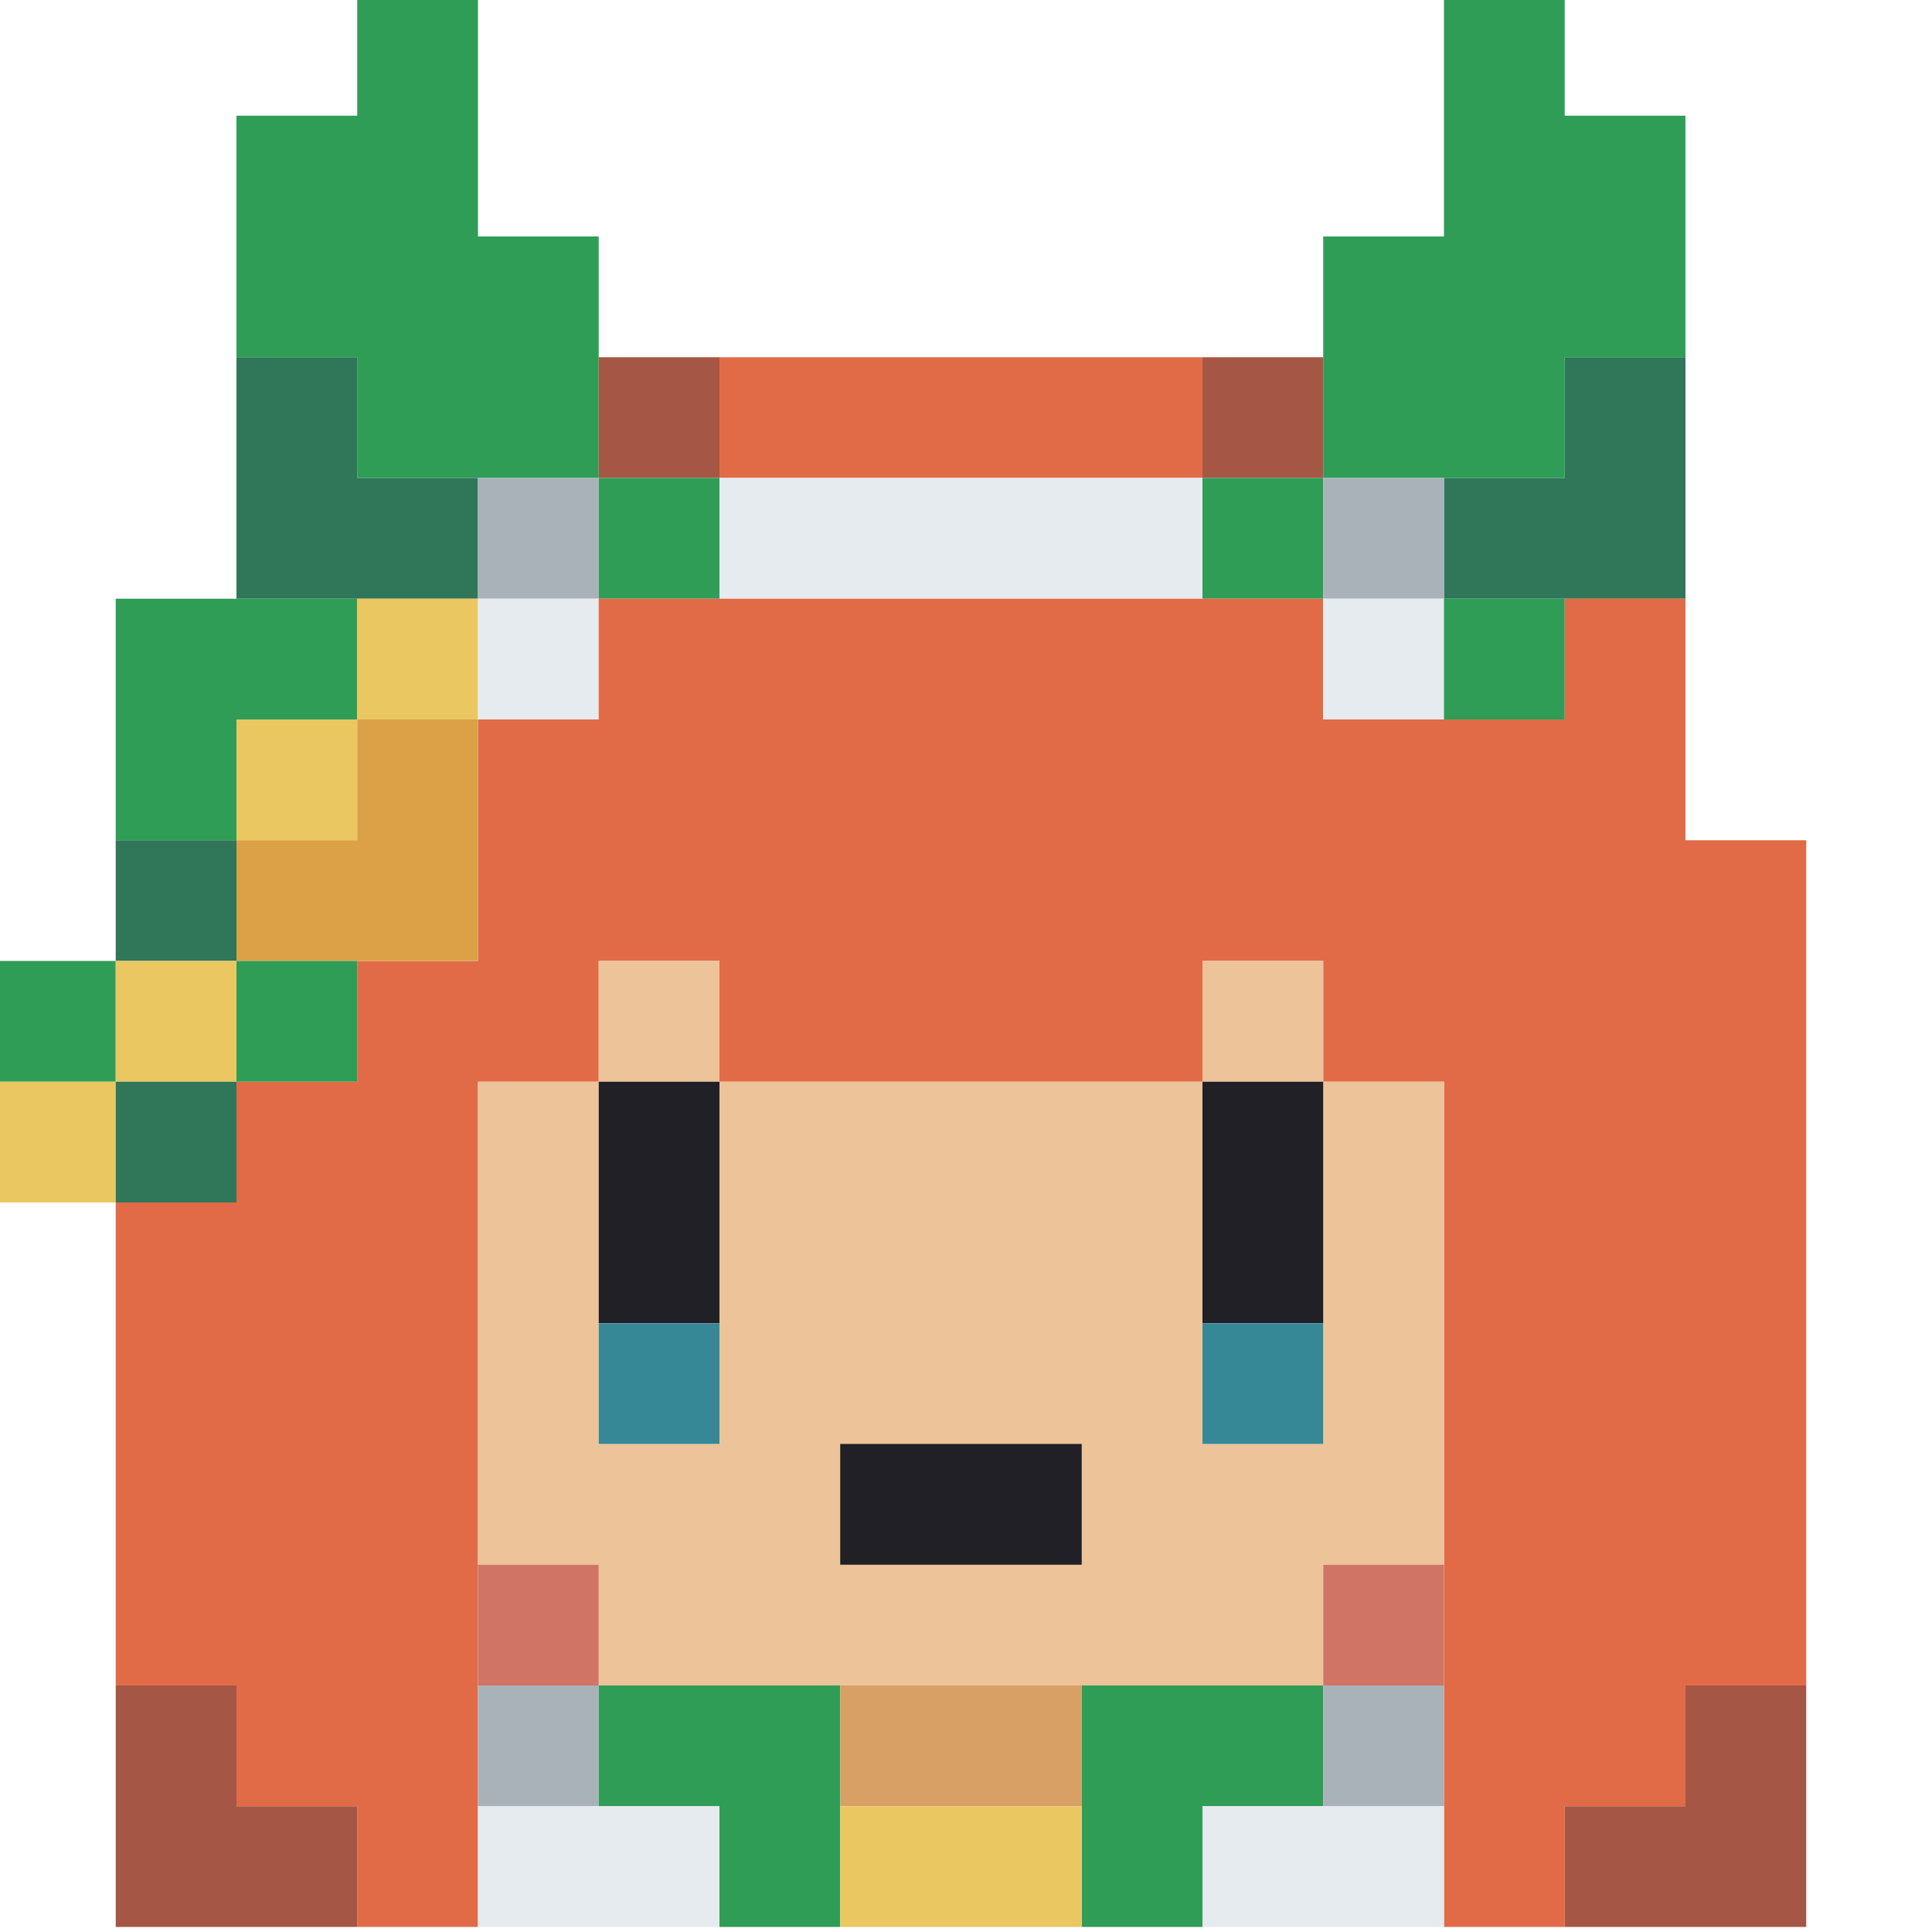
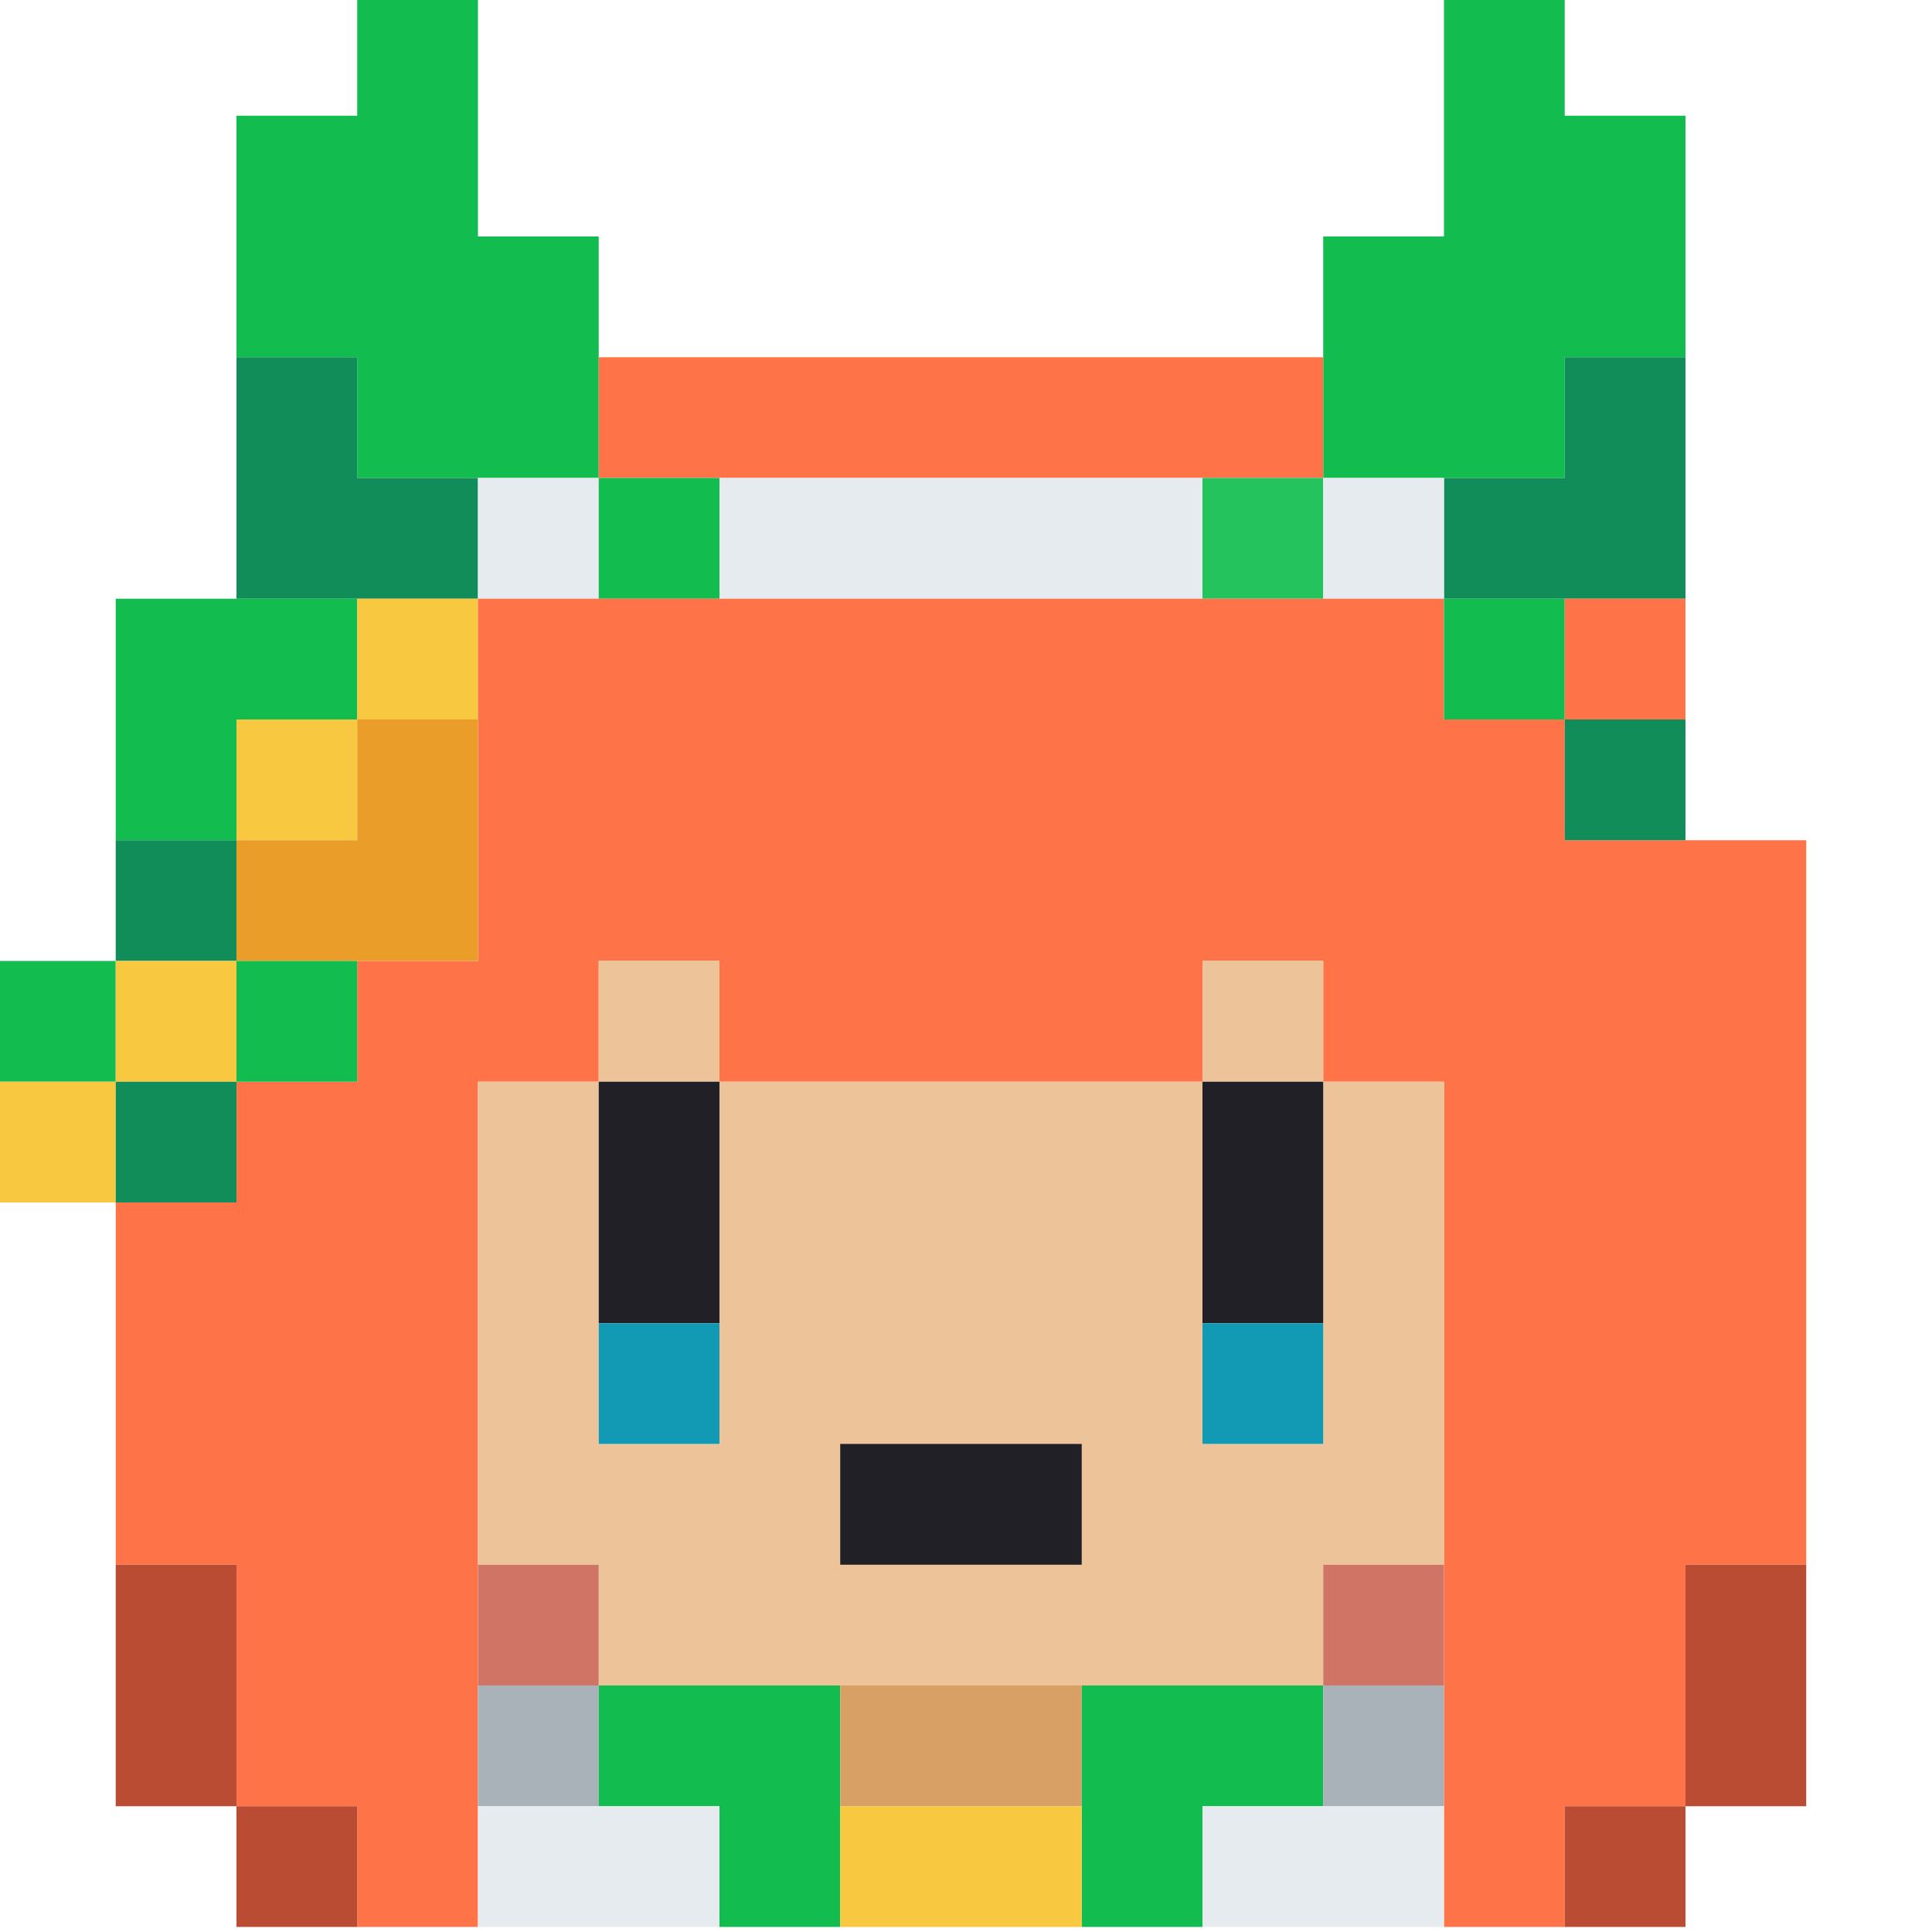
<svg xmlns="http://www.w3.org/2000/svg" version="1.1" width="192px" height="192px" style="shape-rendering:geometricPrecision; text-rendering:geometricPrecision; image-rendering:optimizeQuality; fill-rule:evenodd; clip-rule:evenodd">
  <g>
-     <path style="opacity:1" fill="#309d57" d="M 35.5,-0.5 C 39.5,-0.5 43.5,-0.5 47.5,-0.5C 47.5,7.5 47.5,15.5 47.5,23.5C 51.5,23.5 55.5,23.5 59.5,23.5C 59.5,27.5 59.5,31.5 59.5,35.5C 59.5,39.5 59.5,43.5 59.5,47.5C 55.5,47.5 51.5,47.5 47.5,47.5C 43.5,47.5 39.5,47.5 35.5,47.5C 35.5,43.5 35.5,39.5 35.5,35.5C 31.5,35.5 27.5,35.5 23.5,35.5C 23.5,27.5 23.5,19.5 23.5,11.5C 27.5,11.5 31.5,11.5 35.5,11.5C 35.5,7.5 35.5,3.5 35.5,-0.5 Z" />
+     <path style="opacity:1" fill="#12bc4f" d="M 35.5,-0.5 C 39.5,-0.5 43.5,-0.5 47.5,-0.5C 47.5,7.5 47.5,15.5 47.5,23.5C 51.5,23.5 55.5,23.5 59.5,23.5C 59.5,27.5 59.5,31.5 59.5,35.5C 59.5,39.5 59.5,43.5 59.5,47.5C 55.5,47.5 51.5,47.5 47.5,47.5C 43.5,47.5 39.5,47.5 35.5,47.5C 35.5,43.5 35.5,39.5 35.5,35.5C 31.5,35.5 27.5,35.5 23.5,35.5C 23.5,27.5 23.5,19.5 23.5,11.5C 27.5,11.5 31.5,11.5 35.5,11.5C 35.5,7.5 35.5,3.5 35.5,-0.5 Z" />
  </g>
  <g>
-     <path style="opacity:1" fill="#309d57" d="M 143.5,-0.5 C 147.5,-0.5 151.5,-0.5 155.5,-0.5C 155.5,3.5 155.5,7.5 155.5,11.5C 159.5,11.5 163.5,11.5 167.5,11.5C 167.5,19.5 167.5,27.5 167.5,35.5C 163.5,35.5 159.5,35.5 155.5,35.5C 155.5,39.5 155.5,43.5 155.5,47.5C 151.5,47.5 147.5,47.5 143.5,47.5C 139.5,47.5 135.5,47.5 131.5,47.5C 131.5,43.5 131.5,39.5 131.5,35.5C 131.5,31.5 131.5,27.5 131.5,23.5C 135.5,23.5 139.5,23.5 143.5,23.5C 143.5,15.5 143.5,7.5 143.5,-0.5 Z" />
+     <path style="opacity:1" fill="#12bc4f" d="M 143.5,-0.5 C 147.5,-0.5 151.5,-0.5 155.5,-0.5C 155.5,3.5 155.5,7.5 155.5,11.5C 159.5,11.5 163.5,11.5 167.5,11.5C 167.5,19.5 167.5,27.5 167.5,35.5C 163.5,35.5 159.5,35.5 155.5,35.5C 155.5,39.5 155.5,43.5 155.5,47.5C 151.5,47.5 147.5,47.5 143.5,47.5C 139.5,47.5 135.5,47.5 131.5,47.5C 131.5,43.5 131.5,39.5 131.5,35.5C 131.5,31.5 131.5,27.5 131.5,23.5C 135.5,23.5 139.5,23.5 143.5,23.5C 143.5,15.5 143.5,7.5 143.5,-0.5 Z" />
  </g>
  <g>
-     <path style="opacity:1" fill="#307659" d="M 23.5,35.5 C 27.5,35.5 31.5,35.5 35.5,35.5C 35.5,39.5 35.5,43.5 35.5,47.5C 39.5,47.5 43.5,47.5 47.5,47.5C 47.5,51.5 47.5,55.5 47.5,59.5C 43.5,59.5 39.5,59.5 35.5,59.5C 31.5,59.5 27.5,59.5 23.5,59.5C 23.5,51.5 23.5,43.5 23.5,35.5 Z" />
+     <path style="opacity:1" fill="#118d5a" d="M 23.5,35.5 C 27.5,35.5 31.5,35.5 35.5,35.5C 35.5,39.5 35.5,43.5 35.5,47.5C 39.5,47.5 43.5,47.5 47.5,47.5C 47.5,51.5 47.5,55.5 47.5,59.5C 43.5,59.5 39.5,59.5 35.5,59.5C 31.5,59.5 27.5,59.5 23.5,59.5C 23.5,51.5 23.5,43.5 23.5,35.5 Z" />
  </g>
  <g>
-     <path style="opacity:1" fill="#a65644" d="M 59.5,35.5 C 63.5,35.5 67.5,35.5 71.5,35.5C 71.5,39.5 71.5,43.5 71.5,47.5C 67.5,47.5 63.5,47.5 59.5,47.5C 59.5,43.5 59.5,39.5 59.5,35.5 Z" />
+     <path style="opacity:1" fill="#fe7347" d="M 59.5,35.5 C 83.5,35.5 107.5,35.5 131.5,35.5C 131.5,39.5 131.5,43.5 131.5,47.5C 127.5,47.5 123.5,47.5 119.5,47.5C 103.5,47.5 87.5,47.5 71.5,47.5C 67.5,47.5 63.5,47.5 59.5,47.5C 59.5,43.5 59.5,39.5 59.5,35.5 Z" />
  </g>
  <g>
-     <path style="opacity:1" fill="#e16b46" d="M 71.5,35.5 C 87.5,35.5 103.5,35.5 119.5,35.5C 119.5,39.5 119.5,43.5 119.5,47.5C 103.5,47.5 87.5,47.5 71.5,47.5C 71.5,43.5 71.5,39.5 71.5,35.5 Z" />
+     <path style="opacity:1" fill="#118d5a" d="M 167.5,35.5 C 167.5,43.5 167.5,51.5 167.5,59.5C 163.5,59.5 159.5,59.5 155.5,59.5C 151.5,59.5 147.5,59.5 143.5,59.5C 143.5,55.5 143.5,51.5 143.5,47.5C 147.5,47.5 151.5,47.5 155.5,47.5C 155.5,43.5 155.5,39.5 155.5,35.5C 159.5,35.5 163.5,35.5 167.5,35.5 Z" />
  </g>
  <g>
-     <path style="opacity:1" fill="#a65644" d="M 119.5,35.5 C 123.5,35.5 127.5,35.5 131.5,35.5C 131.5,39.5 131.5,43.5 131.5,47.5C 127.5,47.5 123.5,47.5 119.5,47.5C 119.5,43.5 119.5,39.5 119.5,35.5 Z" />
+     <path style="opacity:1" fill="#e5ebef" d="M 47.5,47.5 C 51.5,47.5 55.5,47.5 59.5,47.5C 59.5,51.5 59.5,55.5 59.5,59.5C 55.5,59.5 51.5,59.5 47.5,59.5C 47.5,55.5 47.5,51.5 47.5,47.5 Z" />
  </g>
  <g>
-     <path style="opacity:1" fill="#307659" d="M 167.5,35.5 C 167.5,43.5 167.5,51.5 167.5,59.5C 163.5,59.5 159.5,59.5 155.5,59.5C 151.5,59.5 147.5,59.5 143.5,59.5C 143.5,55.5 143.5,51.5 143.5,47.5C 147.5,47.5 151.5,47.5 155.5,47.5C 155.5,43.5 155.5,39.5 155.5,35.5C 159.5,35.5 163.5,35.5 167.5,35.5 Z" />
-   </g>
-   <g>
-     <path style="opacity:1" fill="#a9b2b9" d="M 47.5,47.5 C 51.5,47.5 55.5,47.5 59.5,47.5C 59.5,51.5 59.5,55.5 59.5,59.5C 55.5,59.5 51.5,59.5 47.5,59.5C 47.5,55.5 47.5,51.5 47.5,47.5 Z" />
-   </g>
-   <g>
-     <path style="opacity:1" fill="#309d57" d="M 59.5,47.5 C 63.5,47.5 67.5,47.5 71.5,47.5C 71.5,51.5 71.5,55.5 71.5,59.5C 67.5,59.5 63.5,59.5 59.5,59.5C 59.5,55.5 59.5,51.5 59.5,47.5 Z" />
+     <path style="opacity:1" fill="#12bc4f" d="M 59.5,47.5 C 63.5,47.5 67.5,47.5 71.5,47.5C 71.5,51.5 71.5,55.5 71.5,59.5C 67.5,59.5 63.5,59.5 59.5,59.5C 59.5,55.5 59.5,51.5 59.5,47.5 Z" />
  </g>
  <g>
    <path style="opacity:1" fill="#e5ebef" d="M 71.5,47.5 C 87.5,47.5 103.5,47.5 119.5,47.5C 119.5,51.5 119.5,55.5 119.5,59.5C 103.5,59.5 87.5,59.5 71.5,59.5C 71.5,55.5 71.5,51.5 71.5,47.5 Z" />
  </g>
  <g>
-     <path style="opacity:1" fill="#309d57" d="M 119.5,47.5 C 123.5,47.5 127.5,47.5 131.5,47.5C 131.5,51.5 131.5,55.5 131.5,59.5C 127.5,59.5 123.5,59.5 119.5,59.5C 119.5,55.5 119.5,51.5 119.5,47.5 Z" />
+     <path style="opacity:1" fill="#24c35d" d="M 119.5,47.5 C 123.5,47.5 127.5,47.5 131.5,47.5C 131.5,51.5 131.5,55.5 131.5,59.5C 127.5,59.5 123.5,59.5 119.5,59.5C 119.5,55.5 119.5,51.5 119.5,47.5 Z" />
  </g>
  <g>
-     <path style="opacity:1" fill="#a9b2b9" d="M 131.5,47.5 C 135.5,47.5 139.5,47.5 143.5,47.5C 143.5,51.5 143.5,55.5 143.5,59.5C 139.5,59.5 135.5,59.5 131.5,59.5C 131.5,55.5 131.5,51.5 131.5,47.5 Z" />
+     <path style="opacity:1" fill="#e5ebef" d="M 131.5,47.5 C 135.5,47.5 139.5,47.5 143.5,47.5C 143.5,51.5 143.5,55.5 143.5,59.5C 139.5,59.5 135.5,59.5 131.5,59.5C 131.5,55.5 131.5,51.5 131.5,47.5 Z" />
  </g>
  <g>
-     <path style="opacity:1" fill="#309d57" d="M 23.5,59.5 C 27.5,59.5 31.5,59.5 35.5,59.5C 35.5,63.5 35.5,67.5 35.5,71.5C 31.5,71.5 27.5,71.5 23.5,71.5C 23.5,75.5 23.5,79.5 23.5,83.5C 19.5,83.5 15.5,83.5 11.5,83.5C 11.5,75.5 11.5,67.5 11.5,59.5C 15.5,59.5 19.5,59.5 23.5,59.5 Z" />
+     <path style="opacity:1" fill="#12bc4f" d="M 23.5,59.5 C 27.5,59.5 31.5,59.5 35.5,59.5C 35.5,63.5 35.5,67.5 35.5,71.5C 31.5,71.5 27.5,71.5 23.5,71.5C 23.5,75.5 23.5,79.5 23.5,83.5C 19.5,83.5 15.5,83.5 11.5,83.5C 11.5,75.5 11.5,67.5 11.5,59.5C 15.5,59.5 19.5,59.5 23.5,59.5 Z" />
  </g>
  <g>
-     <path style="opacity:1" fill="#eac761" d="M 35.5,59.5 C 39.5,59.5 43.5,59.5 47.5,59.5C 47.5,63.5 47.5,67.5 47.5,71.5C 43.5,71.5 39.5,71.5 35.5,71.5C 35.5,67.5 35.5,63.5 35.5,59.5 Z" />
+     <path style="opacity:1" fill="#f7c840" d="M 35.5,59.5 C 39.5,59.5 43.5,59.5 47.5,59.5C 47.5,63.5 47.5,67.5 47.5,71.5C 43.5,71.5 39.5,71.5 35.5,71.5C 35.5,67.5 35.5,63.5 35.5,59.5 Z" />
  </g>
  <g>
-     <path style="opacity:1" fill="#e5ebef" d="M 47.5,59.5 C 51.5,59.5 55.5,59.5 59.5,59.5C 59.5,63.5 59.5,67.5 59.5,71.5C 55.5,71.5 51.5,71.5 47.5,71.5C 47.5,67.5 47.5,63.5 47.5,59.5 Z" />
+     <path style="opacity:1" fill="#fe7347" d="M 47.5,59.5 C 51.5,59.5 55.5,59.5 59.5,59.5C 63.5,59.5 67.5,59.5 71.5,59.5C 87.5,59.5 103.5,59.5 119.5,59.5C 123.5,59.5 127.5,59.5 131.5,59.5C 135.5,59.5 139.5,59.5 143.5,59.5C 143.5,63.5 143.5,67.5 143.5,71.5C 147.5,71.5 151.5,71.5 155.5,71.5C 155.5,75.5 155.5,79.5 155.5,83.5C 159.5,83.5 163.5,83.5 167.5,83.5C 171.5,83.5 175.5,83.5 179.5,83.5C 179.5,107.5 179.5,131.5 179.5,155.5C 175.5,155.5 171.5,155.5 167.5,155.5C 167.5,163.5 167.5,171.5 167.5,179.5C 163.5,179.5 159.5,179.5 155.5,179.5C 155.5,183.5 155.5,187.5 155.5,191.5C 151.5,191.5 147.5,191.5 143.5,191.5C 143.5,187.5 143.5,183.5 143.5,179.5C 143.5,175.5 143.5,171.5 143.5,167.5C 143.5,163.5 143.5,159.5 143.5,155.5C 143.5,139.5 143.5,123.5 143.5,107.5C 139.5,107.5 135.5,107.5 131.5,107.5C 131.5,103.5 131.5,99.5 131.5,95.5C 127.5,95.5 123.5,95.5 119.5,95.5C 119.5,99.5 119.5,103.5 119.5,107.5C 103.5,107.5 87.5,107.5 71.5,107.5C 71.5,103.5 71.5,99.5 71.5,95.5C 67.5,95.5 63.5,95.5 59.5,95.5C 59.5,99.5 59.5,103.5 59.5,107.5C 55.5,107.5 51.5,107.5 47.5,107.5C 47.5,123.5 47.5,139.5 47.5,155.5C 47.5,159.5 47.5,163.5 47.5,167.5C 47.5,171.5 47.5,175.5 47.5,179.5C 47.5,183.5 47.5,187.5 47.5,191.5C 43.5,191.5 39.5,191.5 35.5,191.5C 35.5,187.5 35.5,183.5 35.5,179.5C 31.5,179.5 27.5,179.5 23.5,179.5C 23.5,171.5 23.5,163.5 23.5,155.5C 19.5,155.5 15.5,155.5 11.5,155.5C 11.5,143.5 11.5,131.5 11.5,119.5C 15.5,119.5 19.5,119.5 23.5,119.5C 23.5,115.5 23.5,111.5 23.5,107.5C 27.5,107.5 31.5,107.5 35.5,107.5C 35.5,103.5 35.5,99.5 35.5,95.5C 39.5,95.5 43.5,95.5 47.5,95.5C 47.5,87.5 47.5,79.5 47.5,71.5C 47.5,67.5 47.5,63.5 47.5,59.5 Z" />
  </g>
  <g>
-     <path style="opacity:1" fill="#e16b46" d="M 59.5,59.5 C 63.5,59.5 67.5,59.5 71.5,59.5C 87.5,59.5 103.5,59.5 119.5,59.5C 123.5,59.5 127.5,59.5 131.5,59.5C 131.5,63.5 131.5,67.5 131.5,71.5C 135.5,71.5 139.5,71.5 143.5,71.5C 147.5,71.5 151.5,71.5 155.5,71.5C 155.5,67.5 155.5,63.5 155.5,59.5C 159.5,59.5 163.5,59.5 167.5,59.5C 167.5,67.5 167.5,75.5 167.5,83.5C 171.5,83.5 175.5,83.5 179.5,83.5C 179.5,111.5 179.5,139.5 179.5,167.5C 175.5,167.5 171.5,167.5 167.5,167.5C 167.5,171.5 167.5,175.5 167.5,179.5C 163.5,179.5 159.5,179.5 155.5,179.5C 155.5,183.5 155.5,187.5 155.5,191.5C 151.5,191.5 147.5,191.5 143.5,191.5C 143.5,187.5 143.5,183.5 143.5,179.5C 143.5,175.5 143.5,171.5 143.5,167.5C 143.5,163.5 143.5,159.5 143.5,155.5C 143.5,139.5 143.5,123.5 143.5,107.5C 139.5,107.5 135.5,107.5 131.5,107.5C 131.5,103.5 131.5,99.5 131.5,95.5C 127.5,95.5 123.5,95.5 119.5,95.5C 119.5,99.5 119.5,103.5 119.5,107.5C 103.5,107.5 87.5,107.5 71.5,107.5C 71.5,103.5 71.5,99.5 71.5,95.5C 67.5,95.5 63.5,95.5 59.5,95.5C 59.5,99.5 59.5,103.5 59.5,107.5C 55.5,107.5 51.5,107.5 47.5,107.5C 47.5,123.5 47.5,139.5 47.5,155.5C 47.5,159.5 47.5,163.5 47.5,167.5C 47.5,171.5 47.5,175.5 47.5,179.5C 47.5,183.5 47.5,187.5 47.5,191.5C 43.5,191.5 39.5,191.5 35.5,191.5C 35.5,187.5 35.5,183.5 35.5,179.5C 31.5,179.5 27.5,179.5 23.5,179.5C 23.5,175.5 23.5,171.5 23.5,167.5C 19.5,167.5 15.5,167.5 11.5,167.5C 11.5,151.5 11.5,135.5 11.5,119.5C 15.5,119.5 19.5,119.5 23.5,119.5C 23.5,115.5 23.5,111.5 23.5,107.5C 27.5,107.5 31.5,107.5 35.5,107.5C 35.5,103.5 35.5,99.5 35.5,95.5C 39.5,95.5 43.5,95.5 47.5,95.5C 47.5,87.5 47.5,79.5 47.5,71.5C 51.5,71.5 55.5,71.5 59.5,71.5C 59.5,67.5 59.5,63.5 59.5,59.5 Z" />
+     <path style="opacity:1" fill="#12bc4f" d="M 143.5,59.5 C 147.5,59.5 151.5,59.5 155.5,59.5C 155.5,63.5 155.5,67.5 155.5,71.5C 151.5,71.5 147.5,71.5 143.5,71.5C 143.5,67.5 143.5,63.5 143.5,59.5 Z" />
  </g>
  <g>
-     <path style="opacity:1" fill="#e5ebef" d="M 131.5,59.5 C 135.5,59.5 139.5,59.5 143.5,59.5C 143.5,63.5 143.5,67.5 143.5,71.5C 139.5,71.5 135.5,71.5 131.5,71.5C 131.5,67.5 131.5,63.5 131.5,59.5 Z" />
+     <path style="opacity:1" fill="#fe7347" d="M 155.5,59.5 C 159.5,59.5 163.5,59.5 167.5,59.5C 167.5,63.5 167.5,67.5 167.5,71.5C 163.5,71.5 159.5,71.5 155.5,71.5C 155.5,67.5 155.5,63.5 155.5,59.5 Z" />
  </g>
  <g>
-     <path style="opacity:1" fill="#309d57" d="M 143.5,59.5 C 147.5,59.5 151.5,59.5 155.5,59.5C 155.5,63.5 155.5,67.5 155.5,71.5C 151.5,71.5 147.5,71.5 143.5,71.5C 143.5,67.5 143.5,63.5 143.5,59.5 Z" />
+     <path style="opacity:1" fill="#f7c840" d="M 35.5,71.5 C 35.5,75.5 35.5,79.5 35.5,83.5C 31.5,83.5 27.5,83.5 23.5,83.5C 23.5,79.5 23.5,75.5 23.5,71.5C 27.5,71.5 31.5,71.5 35.5,71.5 Z" />
  </g>
  <g>
-     <path style="opacity:1" fill="#eac761" d="M 35.5,71.5 C 35.5,75.5 35.5,79.5 35.5,83.5C 31.5,83.5 27.5,83.5 23.5,83.5C 23.5,79.5 23.5,75.5 23.5,71.5C 27.5,71.5 31.5,71.5 35.5,71.5 Z" />
+     <path style="opacity:1" fill="#ea9d28" d="M 35.5,71.5 C 39.5,71.5 43.5,71.5 47.5,71.5C 47.5,79.5 47.5,87.5 47.5,95.5C 43.5,95.5 39.5,95.5 35.5,95.5C 31.5,95.5 27.5,95.5 23.5,95.5C 23.5,91.5 23.5,87.5 23.5,83.5C 27.5,83.5 31.5,83.5 35.5,83.5C 35.5,79.5 35.5,75.5 35.5,71.5 Z" />
  </g>
  <g>
-     <path style="opacity:1" fill="#dca146" d="M 35.5,71.5 C 39.5,71.5 43.5,71.5 47.5,71.5C 47.5,79.5 47.5,87.5 47.5,95.5C 43.5,95.5 39.5,95.5 35.5,95.5C 31.5,95.5 27.5,95.5 23.5,95.5C 23.5,91.5 23.5,87.5 23.5,83.5C 27.5,83.5 31.5,83.5 35.5,83.5C 35.5,79.5 35.5,75.5 35.5,71.5 Z" />
+     <path style="opacity:1" fill="#118d5a" d="M 155.5,71.5 C 159.5,71.5 163.5,71.5 167.5,71.5C 167.5,75.5 167.5,79.5 167.5,83.5C 163.5,83.5 159.5,83.5 155.5,83.5C 155.5,79.5 155.5,75.5 155.5,71.5 Z" />
  </g>
  <g>
-     <path style="opacity:1" fill="#307659" d="M 11.5,83.5 C 15.5,83.5 19.5,83.5 23.5,83.5C 23.5,87.5 23.5,91.5 23.5,95.5C 19.5,95.5 15.5,95.5 11.5,95.5C 11.5,91.5 11.5,87.5 11.5,83.5 Z" />
+     <path style="opacity:1" fill="#118d5a" d="M 11.5,83.5 C 15.5,83.5 19.5,83.5 23.5,83.5C 23.5,87.5 23.5,91.5 23.5,95.5C 19.5,95.5 15.5,95.5 11.5,95.5C 11.5,91.5 11.5,87.5 11.5,83.5 Z" />
  </g>
  <g>
-     <path style="opacity:1" fill="#309d57" d="M -0.5,95.5 C 3.5,95.5 7.5,95.5 11.5,95.5C 11.5,99.5 11.5,103.5 11.5,107.5C 7.5,107.5 3.5,107.5 -0.5,107.5C -0.5,103.5 -0.5,99.5 -0.5,95.5 Z" />
+     <path style="opacity:1" fill="#12bc4f" d="M -0.5,95.5 C 3.5,95.5 7.5,95.5 11.5,95.5C 11.5,99.5 11.5,103.5 11.5,107.5C 7.5,107.5 3.5,107.5 -0.5,107.5C -0.5,103.5 -0.5,99.5 -0.5,95.5 Z" />
  </g>
  <g>
-     <path style="opacity:1" fill="#eac761" d="M 11.5,95.5 C 15.5,95.5 19.5,95.5 23.5,95.5C 23.5,99.5 23.5,103.5 23.5,107.5C 19.5,107.5 15.5,107.5 11.5,107.5C 11.5,103.5 11.5,99.5 11.5,95.5 Z" />
+     <path style="opacity:1" fill="#f7c840" d="M 11.5,95.5 C 15.5,95.5 19.5,95.5 23.5,95.5C 23.5,99.5 23.5,103.5 23.5,107.5C 19.5,107.5 15.5,107.5 11.5,107.5C 11.5,103.5 11.5,99.5 11.5,95.5 Z" />
  </g>
  <g>
-     <path style="opacity:1" fill="#309d57" d="M 23.5,95.5 C 27.5,95.5 31.5,95.5 35.5,95.5C 35.5,99.5 35.5,103.5 35.5,107.5C 31.5,107.5 27.5,107.5 23.5,107.5C 23.5,103.5 23.5,99.5 23.5,95.5 Z" />
+     <path style="opacity:1" fill="#12bc4f" d="M 23.5,95.5 C 27.5,95.5 31.5,95.5 35.5,95.5C 35.5,99.5 35.5,103.5 35.5,107.5C 31.5,107.5 27.5,107.5 23.5,107.5C 23.5,103.5 23.5,99.5 23.5,95.5 Z" />
  </g>
  <g>
    <path style="opacity:1" fill="#edc399" d="M 71.5,107.5 C 67.5,107.5 63.5,107.5 59.5,107.5C 59.5,103.5 59.5,99.5 59.5,95.5C 63.5,95.5 67.5,95.5 71.5,95.5C 71.5,99.5 71.5,103.5 71.5,107.5 Z" />
  </g>
  <g>
    <path style="opacity:1" fill="#edc399" d="M 131.5,107.5 C 127.5,107.5 123.5,107.5 119.5,107.5C 119.5,103.5 119.5,99.5 119.5,95.5C 123.5,95.5 127.5,95.5 131.5,95.5C 131.5,99.5 131.5,103.5 131.5,107.5 Z" />
  </g>
  <g>
-     <path style="opacity:1" fill="#eac761" d="M -0.5,107.5 C 3.5,107.5 7.5,107.5 11.5,107.5C 11.5,111.5 11.5,115.5 11.5,119.5C 7.5,119.5 3.5,119.5 -0.5,119.5C -0.5,115.5 -0.5,111.5 -0.5,107.5 Z" />
+     <path style="opacity:1" fill="#f7c840" d="M -0.5,107.5 C 3.5,107.5 7.5,107.5 11.5,107.5C 11.5,111.5 11.5,115.5 11.5,119.5C 7.5,119.5 3.5,119.5 -0.5,119.5C -0.5,115.5 -0.5,111.5 -0.5,107.5 Z" />
  </g>
  <g>
-     <path style="opacity:1" fill="#307659" d="M 11.5,107.5 C 15.5,107.5 19.5,107.5 23.5,107.5C 23.5,111.5 23.5,115.5 23.5,119.5C 19.5,119.5 15.5,119.5 11.5,119.5C 11.5,115.5 11.5,111.5 11.5,107.5 Z" />
+     <path style="opacity:1" fill="#118d5a" d="M 11.5,107.5 C 15.5,107.5 19.5,107.5 23.5,107.5C 23.5,111.5 23.5,115.5 23.5,119.5C 19.5,119.5 15.5,119.5 11.5,119.5C 11.5,115.5 11.5,111.5 11.5,107.5 Z" />
  </g>
  <g>
    <path style="opacity:1" fill="#edc399" d="M 59.5,107.5 C 59.5,115.5 59.5,123.5 59.5,131.5C 59.5,135.5 59.5,139.5 59.5,143.5C 63.5,143.5 67.5,143.5 71.5,143.5C 71.5,139.5 71.5,135.5 71.5,131.5C 71.5,123.5 71.5,115.5 71.5,107.5C 87.5,107.5 103.5,107.5 119.5,107.5C 119.5,115.5 119.5,123.5 119.5,131.5C 119.5,135.5 119.5,139.5 119.5,143.5C 123.5,143.5 127.5,143.5 131.5,143.5C 131.5,139.5 131.5,135.5 131.5,131.5C 131.5,123.5 131.5,115.5 131.5,107.5C 135.5,107.5 139.5,107.5 143.5,107.5C 143.5,123.5 143.5,139.5 143.5,155.5C 139.5,155.5 135.5,155.5 131.5,155.5C 131.5,159.5 131.5,163.5 131.5,167.5C 123.5,167.5 115.5,167.5 107.5,167.5C 99.5,167.5 91.5,167.5 83.5,167.5C 75.5,167.5 67.5,167.5 59.5,167.5C 59.5,163.5 59.5,159.5 59.5,155.5C 55.5,155.5 51.5,155.5 47.5,155.5C 47.5,139.5 47.5,123.5 47.5,107.5C 51.5,107.5 55.5,107.5 59.5,107.5 Z" />
  </g>
  <g>
    <path style="opacity:1" fill="#202026" d="M 59.5,107.5 C 63.5,107.5 67.5,107.5 71.5,107.5C 71.5,115.5 71.5,123.5 71.5,131.5C 67.5,131.5 63.5,131.5 59.5,131.5C 59.5,123.5 59.5,115.5 59.5,107.5 Z" />
  </g>
  <g>
    <path style="opacity:1" fill="#202026" d="M 119.5,107.5 C 123.5,107.5 127.5,107.5 131.5,107.5C 131.5,115.5 131.5,123.5 131.5,131.5C 127.5,131.5 123.5,131.5 119.5,131.5C 119.5,123.5 119.5,115.5 119.5,107.5 Z" />
  </g>
  <g>
-     <path style="opacity:1" fill="#378897" d="M 59.5,131.5 C 63.5,131.5 67.5,131.5 71.5,131.5C 71.5,135.5 71.5,139.5 71.5,143.5C 67.5,143.5 63.5,143.5 59.5,143.5C 59.5,139.5 59.5,135.5 59.5,131.5 Z" />
+     <path style="opacity:1" fill="#129ab5" d="M 59.5,131.5 C 63.5,131.5 67.5,131.5 71.5,131.5C 71.5,135.5 71.5,139.5 71.5,143.5C 67.5,143.5 63.5,143.5 59.5,143.5C 59.5,139.5 59.5,135.5 59.5,131.5 Z" />
  </g>
  <g>
-     <path style="opacity:1" fill="#378897" d="M 119.5,131.5 C 123.5,131.5 127.5,131.5 131.5,131.5C 131.5,135.5 131.5,139.5 131.5,143.5C 127.5,143.5 123.5,143.5 119.5,143.5C 119.5,139.5 119.5,135.5 119.5,131.5 Z" />
+     <path style="opacity:1" fill="#129ab5" d="M 119.5,131.5 C 123.5,131.5 127.5,131.5 131.5,131.5C 131.5,135.5 131.5,139.5 131.5,143.5C 127.5,143.5 123.5,143.5 119.5,143.5C 119.5,139.5 119.5,135.5 119.5,131.5 Z" />
  </g>
  <g>
    <path style="opacity:1" fill="#202026" d="M 83.5,143.5 C 91.5,143.5 99.5,143.5 107.5,143.5C 107.5,147.5 107.5,151.5 107.5,155.5C 99.5,155.5 91.5,155.5 83.5,155.5C 83.5,151.5 83.5,147.5 83.5,143.5 Z" />
+   </g>
+   <g>
+     <path style="opacity:1" fill="#bb4c34" d="M 11.5,155.5 C 15.5,155.5 19.5,155.5 23.5,155.5C 23.5,163.5 23.5,171.5 23.5,179.5C 19.5,179.5 15.5,179.5 11.5,179.5C 11.5,171.5 11.5,163.5 11.5,155.5 Z" />
  </g>
  <g>
    <path style="opacity:1" fill="#d07565" d="M 47.5,155.5 C 51.5,155.5 55.5,155.5 59.5,155.5C 59.5,159.5 59.5,163.5 59.5,167.5C 55.5,167.5 51.5,167.5 47.5,167.5C 47.5,163.5 47.5,159.5 47.5,155.5 Z" />
  </g>
  <g>
    <path style="opacity:1" fill="#d07565" d="M 143.5,155.5 C 143.5,159.5 143.5,163.5 143.5,167.5C 139.5,167.5 135.5,167.5 131.5,167.5C 131.5,163.5 131.5,159.5 131.5,155.5C 135.5,155.5 139.5,155.5 143.5,155.5 Z" />
  </g>
  <g>
-     <path style="opacity:1" fill="#a65644" d="M 11.5,167.5 C 15.5,167.5 19.5,167.5 23.5,167.5C 23.5,171.5 23.5,175.5 23.5,179.5C 27.5,179.5 31.5,179.5 35.5,179.5C 35.5,183.5 35.5,187.5 35.5,191.5C 27.5,191.5 19.5,191.5 11.5,191.5C 11.5,183.5 11.5,175.5 11.5,167.5 Z" />
+     <path style="opacity:1" fill="#bb4c34" d="M 179.5,155.5 C 179.5,163.5 179.5,171.5 179.5,179.5C 175.5,179.5 171.5,179.5 167.5,179.5C 167.5,171.5 167.5,163.5 167.5,155.5C 171.5,155.5 175.5,155.5 179.5,155.5 Z" />
  </g>
  <g>
    <path style="opacity:1" fill="#a9b2b9" d="M 47.5,167.5 C 51.5,167.5 55.5,167.5 59.5,167.5C 59.5,171.5 59.5,175.5 59.5,179.5C 55.5,179.5 51.5,179.5 47.5,179.5C 47.5,175.5 47.5,171.5 47.5,167.5 Z" />
  </g>
  <g>
-     <path style="opacity:1" fill="#309d57" d="M 59.5,167.5 C 67.5,167.5 75.5,167.5 83.5,167.5C 83.5,171.5 83.5,175.5 83.5,179.5C 83.5,183.5 83.5,187.5 83.5,191.5C 79.5,191.5 75.5,191.5 71.5,191.5C 71.5,187.5 71.5,183.5 71.5,179.5C 67.5,179.5 63.5,179.5 59.5,179.5C 59.5,175.5 59.5,171.5 59.5,167.5 Z" />
+     <path style="opacity:1" fill="#12bc4f" d="M 59.5,167.5 C 67.5,167.5 75.5,167.5 83.5,167.5C 83.5,171.5 83.5,175.5 83.5,179.5C 83.5,183.5 83.5,187.5 83.5,191.5C 79.5,191.5 75.5,191.5 71.5,191.5C 71.5,187.5 71.5,183.5 71.5,179.5C 67.5,179.5 63.5,179.5 59.5,179.5C 59.5,175.5 59.5,171.5 59.5,167.5 Z" />
  </g>
  <g>
    <path style="opacity:1" fill="#d8a065" d="M 83.5,167.5 C 91.5,167.5 99.5,167.5 107.5,167.5C 107.5,171.5 107.5,175.5 107.5,179.5C 99.5,179.5 91.5,179.5 83.5,179.5C 83.5,175.5 83.5,171.5 83.5,167.5 Z" />
  </g>
  <g>
-     <path style="opacity:1" fill="#309d57" d="M 107.5,167.5 C 115.5,167.5 123.5,167.5 131.5,167.5C 131.5,171.5 131.5,175.5 131.5,179.5C 127.5,179.5 123.5,179.5 119.5,179.5C 119.5,183.5 119.5,187.5 119.5,191.5C 115.5,191.5 111.5,191.5 107.5,191.5C 107.5,187.5 107.5,183.5 107.5,179.5C 107.5,175.5 107.5,171.5 107.5,167.5 Z" />
+     <path style="opacity:1" fill="#12bc4f" d="M 107.5,167.5 C 115.5,167.5 123.5,167.5 131.5,167.5C 131.5,171.5 131.5,175.5 131.5,179.5C 127.5,179.5 123.5,179.5 119.5,179.5C 119.5,183.5 119.5,187.5 119.5,191.5C 115.5,191.5 111.5,191.5 107.5,191.5C 107.5,187.5 107.5,183.5 107.5,179.5C 107.5,175.5 107.5,171.5 107.5,167.5 Z" />
  </g>
  <g>
    <path style="opacity:1" fill="#a9b2b9" d="M 131.5,167.5 C 135.5,167.5 139.5,167.5 143.5,167.5C 143.5,171.5 143.5,175.5 143.5,179.5C 139.5,179.5 135.5,179.5 131.5,179.5C 131.5,175.5 131.5,171.5 131.5,167.5 Z" />
  </g>
  <g>
-     <path style="opacity:1" fill="#a65644" d="M 179.5,167.5 C 179.5,175.5 179.5,183.5 179.5,191.5C 171.5,191.5 163.5,191.5 155.5,191.5C 155.5,187.5 155.5,183.5 155.5,179.5C 159.5,179.5 163.5,179.5 167.5,179.5C 167.5,175.5 167.5,171.5 167.5,167.5C 171.5,167.5 175.5,167.5 179.5,167.5 Z" />
+     <path style="opacity:1" fill="#bb4c34" d="M 23.5,179.5 C 27.5,179.5 31.5,179.5 35.5,179.5C 35.5,183.5 35.5,187.5 35.5,191.5C 31.5,191.5 27.5,191.5 23.5,191.5C 23.5,187.5 23.5,183.5 23.5,179.5 Z" />
  </g>
  <g>
    <path style="opacity:1" fill="#e5ebef" d="M 47.5,179.5 C 51.5,179.5 55.5,179.5 59.5,179.5C 63.5,179.5 67.5,179.5 71.5,179.5C 71.5,183.5 71.5,187.5 71.5,191.5C 63.5,191.5 55.5,191.5 47.5,191.5C 47.5,187.5 47.5,183.5 47.5,179.5 Z" />
  </g>
  <g>
-     <path style="opacity:1" fill="#eac761" d="M 83.5,179.5 C 91.5,179.5 99.5,179.5 107.5,179.5C 107.5,183.5 107.5,187.5 107.5,191.5C 99.5,191.5 91.5,191.5 83.5,191.5C 83.5,187.5 83.5,183.5 83.5,179.5 Z" />
+     <path style="opacity:1" fill="#f7c840" d="M 83.5,179.5 C 91.5,179.5 99.5,179.5 107.5,179.5C 107.5,183.5 107.5,187.5 107.5,191.5C 99.5,191.5 91.5,191.5 83.5,191.5C 83.5,187.5 83.5,183.5 83.5,179.5 Z" />
  </g>
  <g>
    <path style="opacity:1" fill="#e5ebef" d="M 131.5,179.5 C 135.5,179.5 139.5,179.5 143.5,179.5C 143.5,183.5 143.5,187.5 143.5,191.5C 135.5,191.5 127.5,191.5 119.5,191.5C 119.5,187.5 119.5,183.5 119.5,179.5C 123.5,179.5 127.5,179.5 131.5,179.5 Z" />
  </g>
+   <g>
+     <path style="opacity:1" fill="#bb4c34" d="M 167.5,179.5 C 167.5,183.5 167.5,187.5 167.5,191.5C 163.5,191.5 159.5,191.5 155.5,191.5C 155.5,187.5 155.5,183.5 155.5,179.5C 159.5,179.5 163.5,179.5 167.5,179.5 Z" />
+   </g>
</svg>
